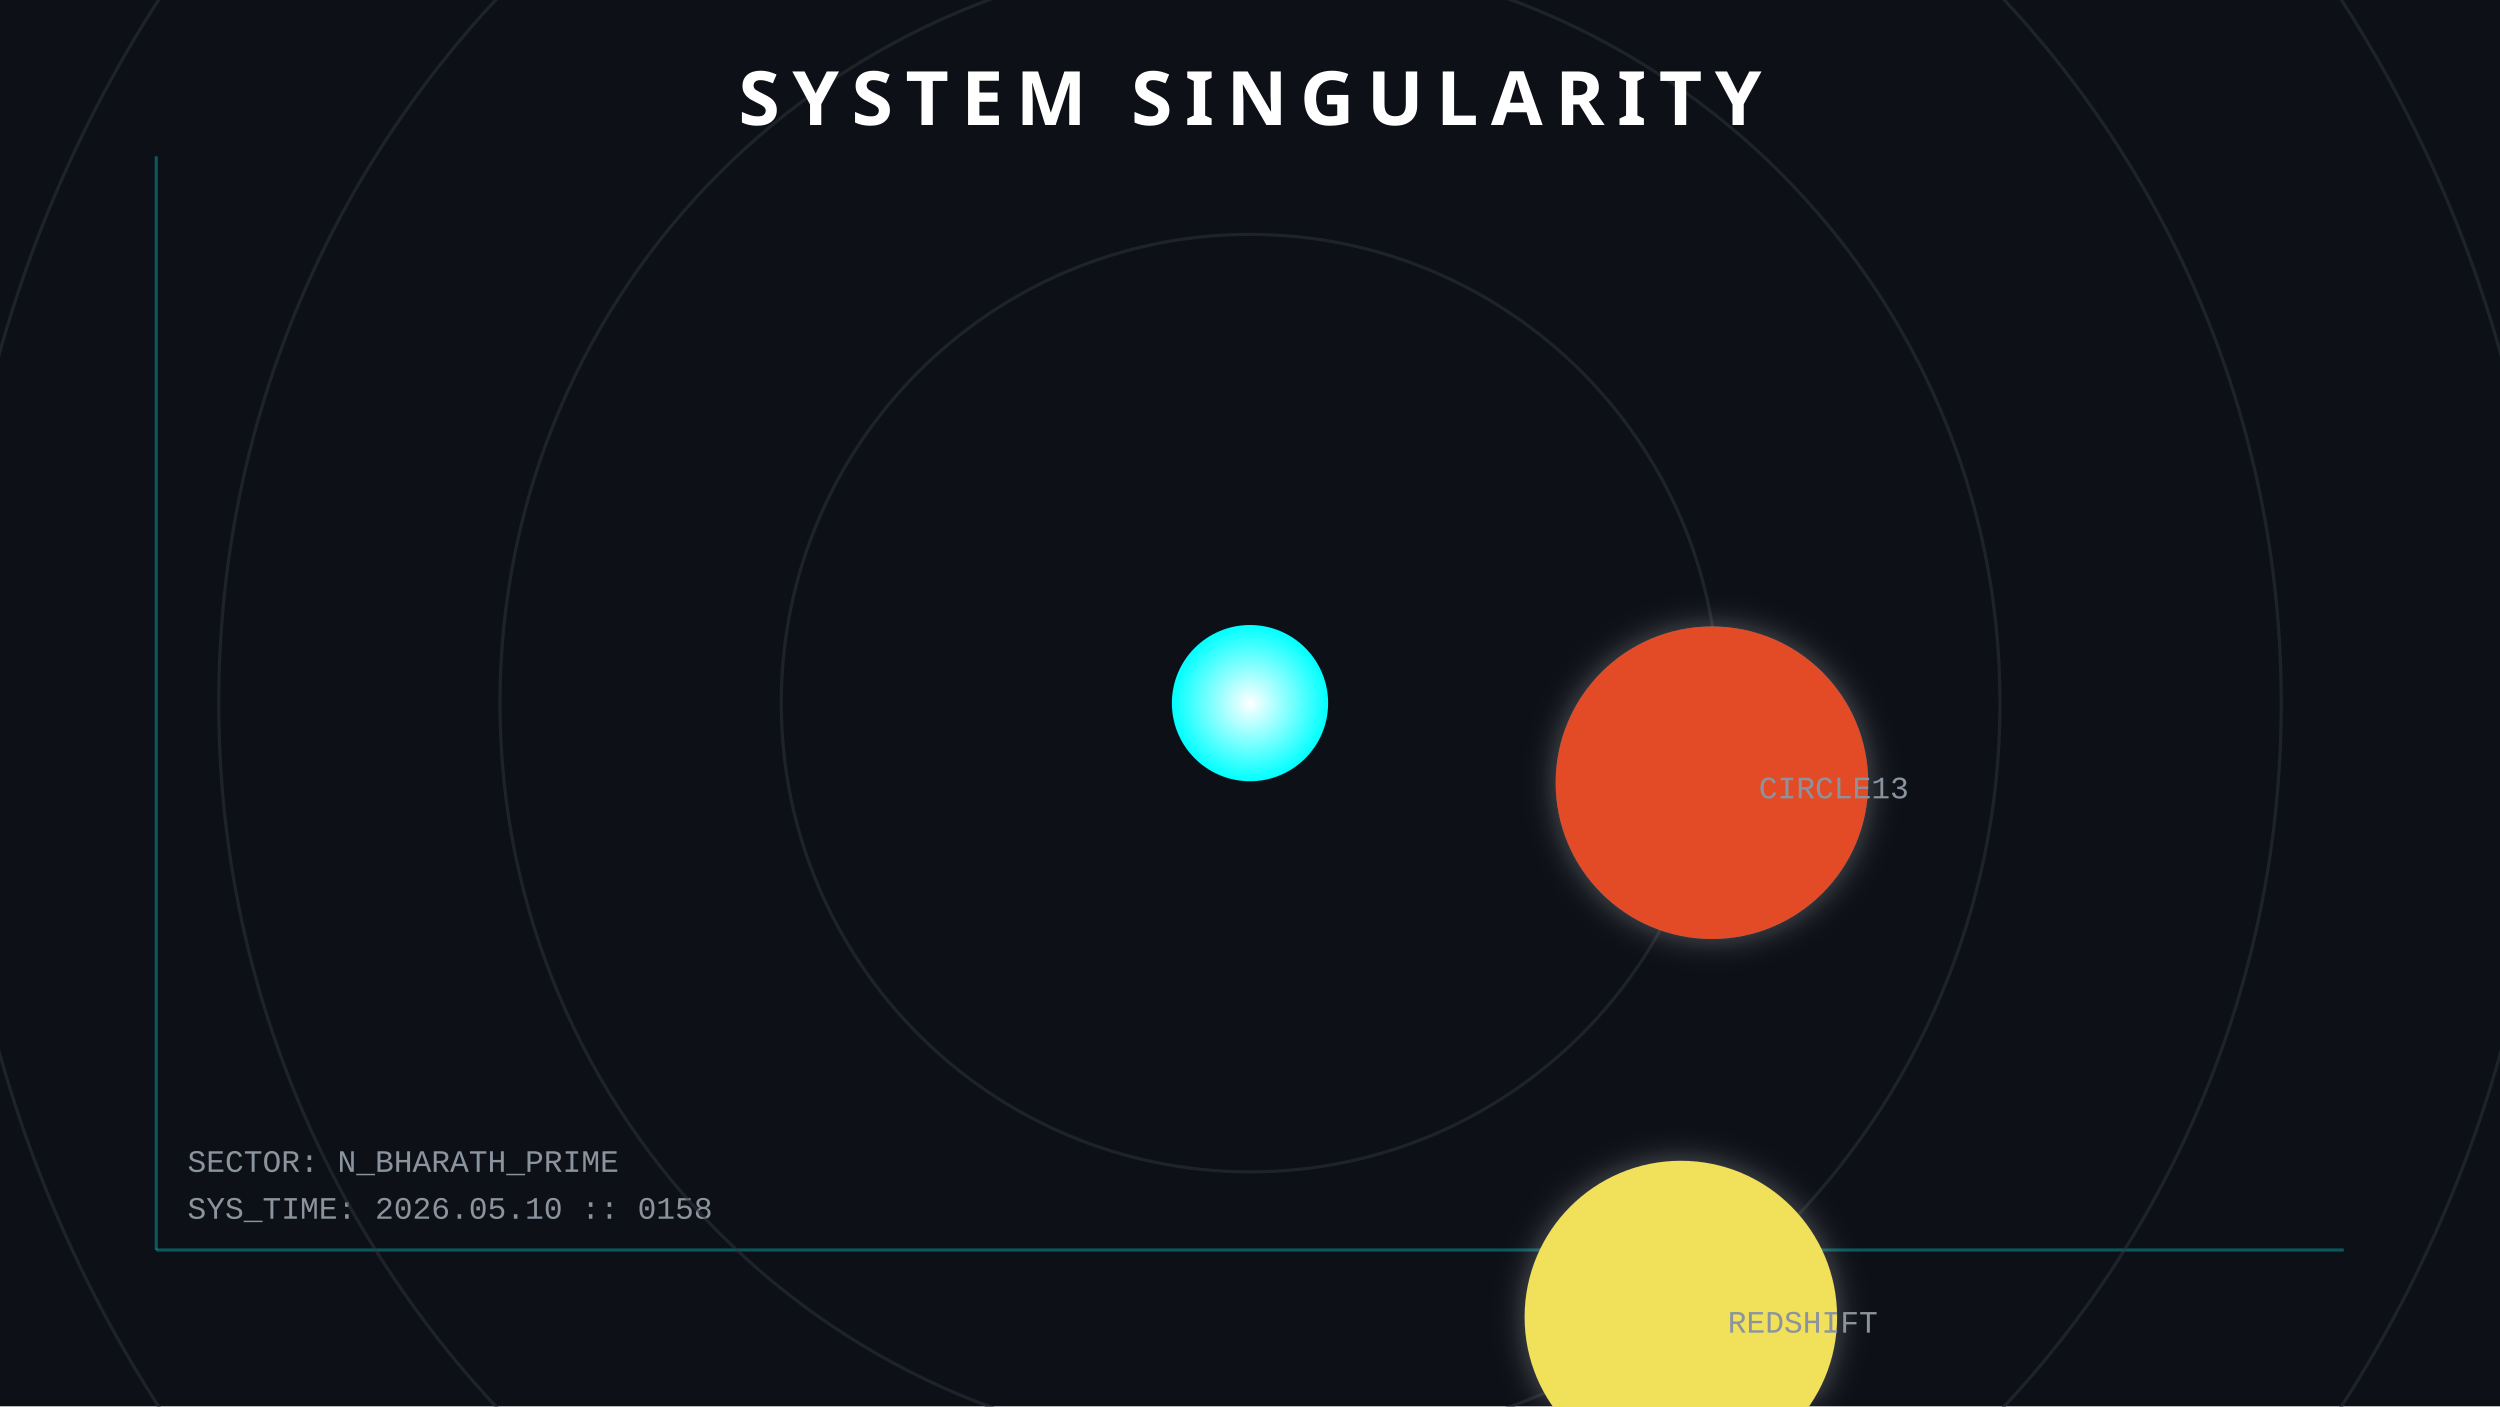
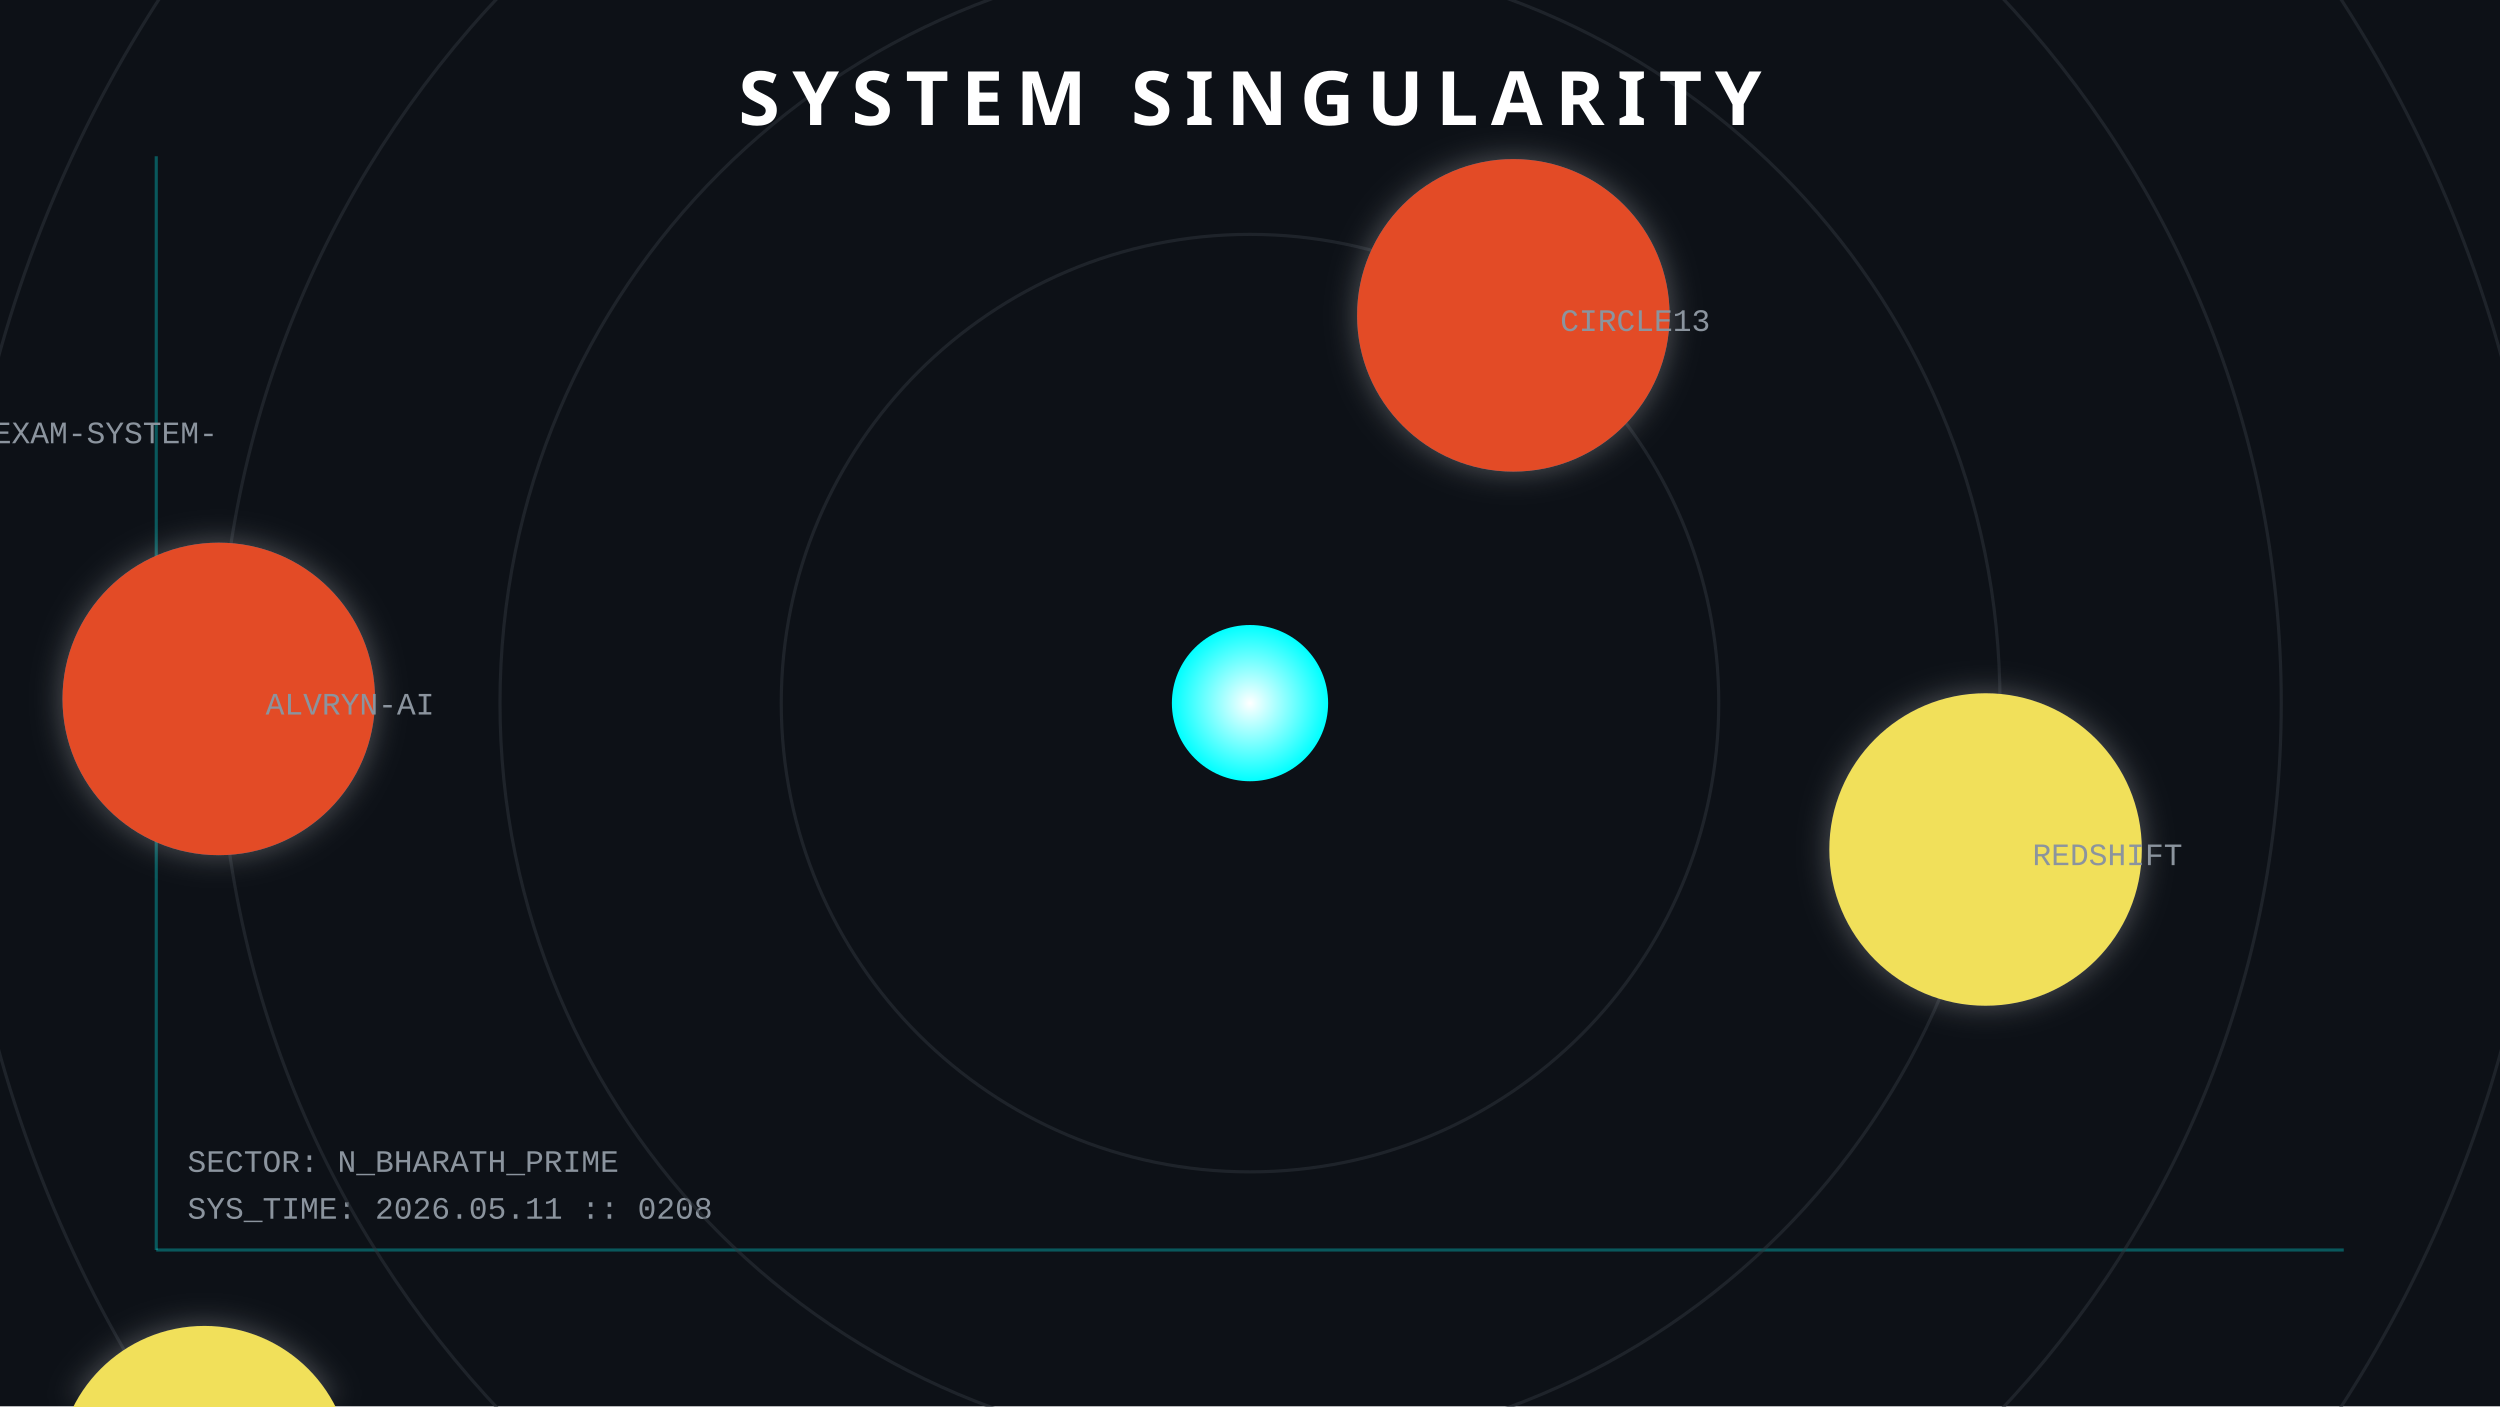
<svg xmlns="http://www.w3.org/2000/svg" width="800" height="450">
  <style>
        .orbit { fill: none; stroke: #30363d; stroke-width: 1; opacity: 0.5; }
        .planet { filter: drop-shadow(0 0 5px rgba(255,255,255,0.3)); }
        .text { font-family: 'Courier New', monospace; fill: #8b949e; font-size: 10px; }
        .title { font-family: sans-serif; fill: white; font-weight: bold; font-size: 24px; letter-spacing: 4px; }
        .hud-line { stroke: #00ffff; stroke-width: 1; opacity: 0.3; }
        
        /* ANIMATIONS */
        @keyframes pulse { 0% { r: 25; opacity: 0.8; } 50% { r: 30; opacity: 0.4; } 100% { r: 25; opacity: 0.8; } }
        .sun { animation: pulse 4s infinite; }
    </style>
  <rect width="100%" height="100%" fill="#0d1117" />
  <line x1="50" y1="50" x2="50" y2="400" class="hud-line" />
  <line x1="50" y1="400" x2="750" y2="400" class="hud-line" />
-   <text x="60" y="390" class="text">SYS_TIME: 2026.05.10 :: 0158</text>
+   <text x="60" y="390" class="text">SYS_TIME: 2026.05.11 :: 0208</text>
  <text x="60" y="375" class="text">SECTOR: N_BHARATH_PRIME</text>
  <circle cx="400" cy="225" r="25" fill="url(#grad1)" class="sun" />
  <defs>
    <radialGradient id="grad1" cx="50%" cy="50%" r="50%" fx="50%" fy="50%">
      <stop offset="0%" style="stop-color:white;stop-opacity:1" />
      <stop offset="100%" style="stop-color:#00ffff;stop-opacity:1" />
    </radialGradient>
  </defs>
  <circle cx="400" cy="225" r="150.0" class="orbit" />
-   <circle cx="547.82" cy="250.478" r="50" fill="#e34c26" class="planet" />
-   <text x="562.82" y="255.478" class="text" fill="white">CIRCLE13</text>
+   <circle cx="484.273" cy="100.911" r="50" fill="#e34c26" class="planet" />
+   <text x="499.273" y="105.911" class="text" fill="white">CIRCLE13</text>
  <circle cx="400" cy="225" r="240.0" class="orbit" />
-   <circle cx="537.873" cy="421.446" r="50" fill="#f1e05a" class="planet" />
-   <text x="552.873" y="426.446" class="text" fill="white">REDSHIFT</text>
+   <circle cx="635.385" cy="271.839" r="50" fill="#f1e05a" class="planet" />
+   <text x="650.385" y="276.839" class="text" fill="white">REDSHIFT</text>
  <circle cx="400" cy="225" r="330.0" class="orbit" />
-   <circle cx="499.766" cy="-89.558" r="50" fill="#e34c26" class="planet" />
-   <text x="514.766" y="-84.558" class="text" fill="white">ALVRYN-AI</text>
+   <circle cx="70.003" cy="223.655" r="50" fill="#e34c26" class="planet" />
+   <text x="85.003" y="228.655" class="text" fill="white">ALVRYN-AI</text>
  <circle cx="400" cy="225" r="415.422" class="orbit" />
-   <circle cx="450.575" cy="637.332" r="46.948" fill="#f1e05a" class="planet" />
-   <text x="465.575" y="642.332" class="text" fill="white">DRIFT-CIRCLE13</text>
+   <circle cx="65.423" cy="471.24" r="46.948" fill="#f1e05a" class="planet" />
+   <text x="80.423" y="476.24" class="text" fill="white">DRIFT-CIRCLE13</text>
  <circle cx="400" cy="225" r="461.81" class="orbit" />
-   <circle cx="392.34" cy="-236.746" r="20.925" fill="#2b7489" class="planet" />
-   <text x="407.34" y="-231.746" class="text" fill="white">DSATM-EXAM-SYSTEM-</text>
-   <circle cx="400" cy="225" r="504.927" class="orbit" />
-   <circle cx="-104.073" cy="254.355" r="18.745" fill="#8b949e" class="planet" />
-   <text x="-89.073" y="259.355" class="text" fill="white">NBHARATH1306</text>
-   <circle cx="400" cy="225" r="547.159" class="orbit" />
-   <circle cx="925.531" cy="377.317" r="18.155" fill="#e34c26" class="planet" />
-   <text x="940.531" y="382.317" class="text" fill="white">WEBSITE-EQUDATOR-TRADING-PLATFORM</text>
-   <circle cx="400" cy="225" r="577.992" class="orbit" />
-   <circle cx="-89.426" cy="-82.468" r="10.555" fill="#8b949e" class="planet" />
-   <text x="-74.426" y="-77.468" class="text" fill="white">FLASK</text>
-   <circle cx="400" cy="225" r="608.265" class="orbit" />
-   <circle cx="-139.628" cy="-55.692" r="10.182" fill="#8b949e" class="planet" />
-   <text x="-124.628" y="-50.692" class="text" fill="white">HCF-INTERNSHIP</text>
-   <circle cx="400" cy="225" r="637.134" class="orbit" />
-   <circle cx="867.926" cy="657.418" r="9.246" fill="#8b949e" class="planet" />
+   <circle cx="-53.316" cy="136.837" r="20.925" fill="#2b7489" class="planet" />
+   <text x="-38.316" y="141.837" class="text" fill="white">DSATM-EXAM-SYSTEM-</text>
+   <circle cx="400" cy="225" r="504.928" class="orbit" />
+   <circle cx="395.686" cy="729.91" r="18.746" fill="#8b949e" class="planet" />
+   <text x="410.686" y="734.91" class="text" fill="white">NBHARATH1306</text>
+   <circle cx="400" cy="225" r="547.161" class="orbit" />
+   <circle cx="946.396" cy="253.916" r="18.155" fill="#e34c26" class="planet" />
+   <text x="961.396" y="258.916" class="text" fill="white">WEBSITE-EQUDATOR-TRADING-PLATFORM</text>
+   <circle cx="400" cy="225" r="577.993" class="orbit" />
+   <circle cx="-172.869" cy="301.797" r="10.555" fill="#8b949e" class="planet" />
+   <text x="-157.869" y="306.797" class="text" fill="white">FLASK</text>
+   <circle cx="400" cy="225" r="608.266" class="orbit" />
+   <circle cx="802.637" cy="-230.929" r="10.182" fill="#8b949e" class="planet" />
+   <text x="817.637" y="-225.929" class="text" fill="white">HCF-INTERNSHIP</text>
+   <circle cx="400" cy="225" r="637.135" class="orbit" />
+   <circle cx="-231.918" cy="143.627" r="9.246" fill="#8b949e" class="planet" />
  <text x="400" y="40" text-anchor="middle" class="title">SYSTEM SINGULARITY</text>
</svg>
